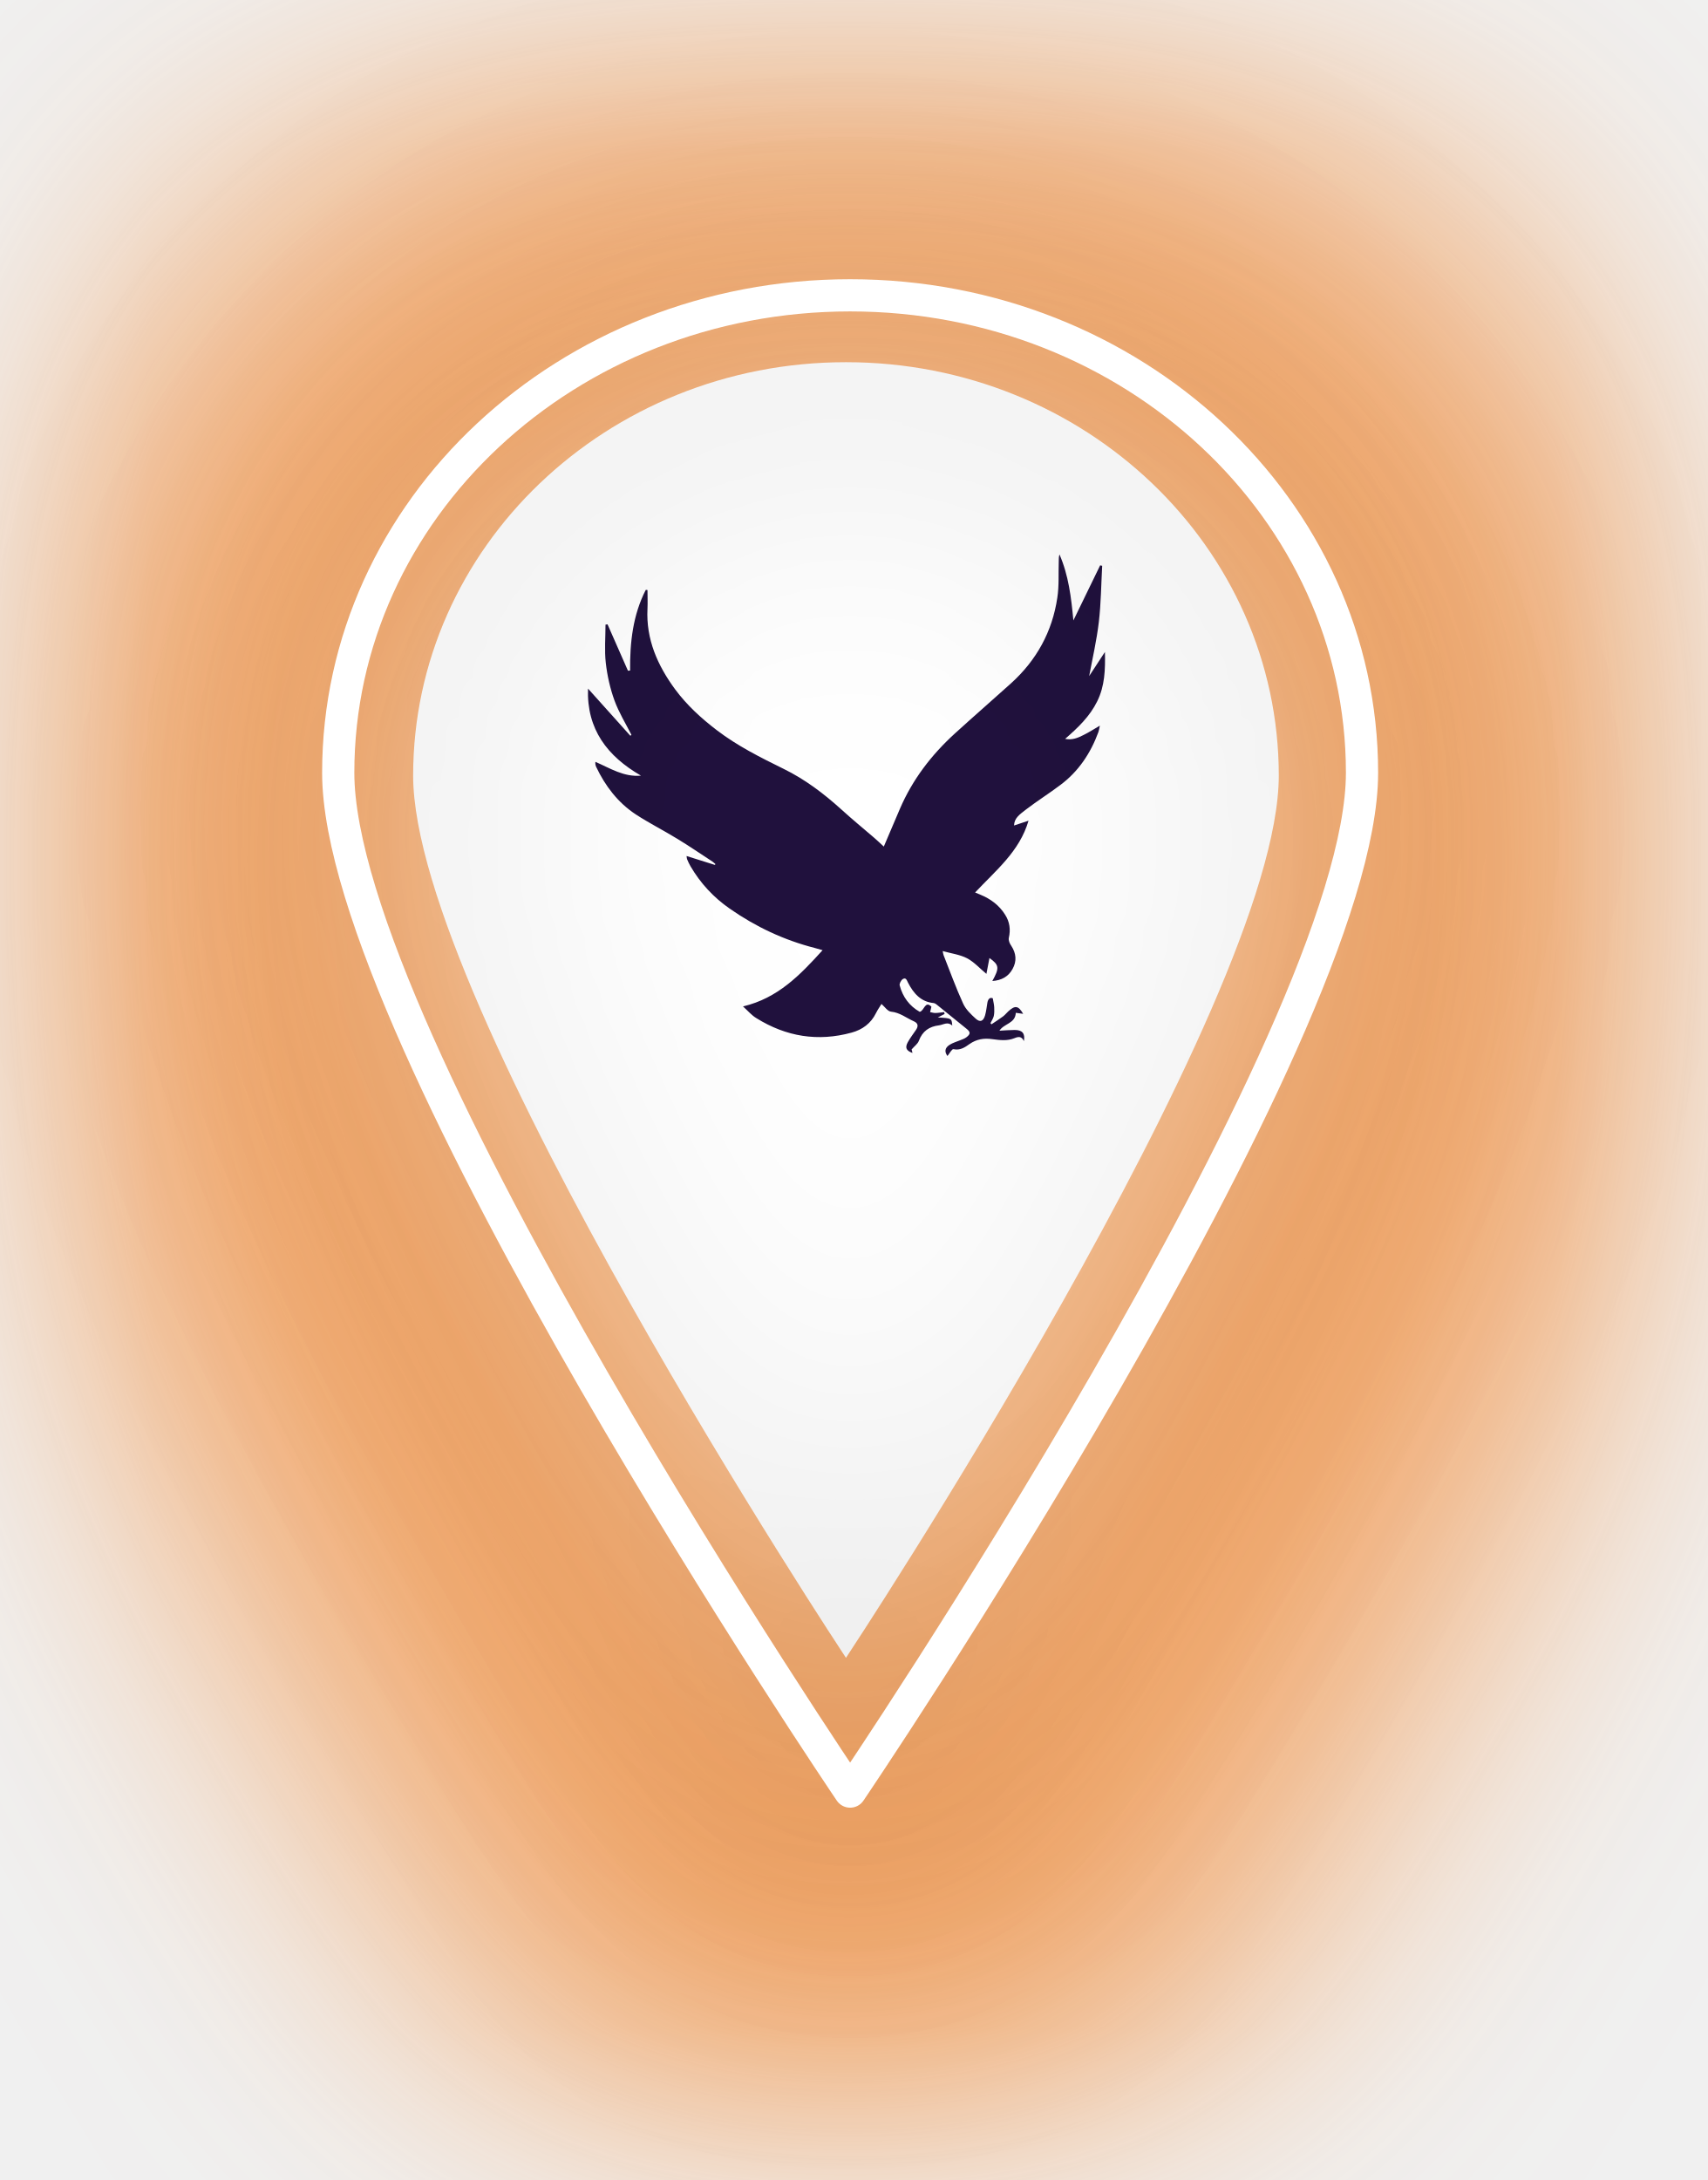
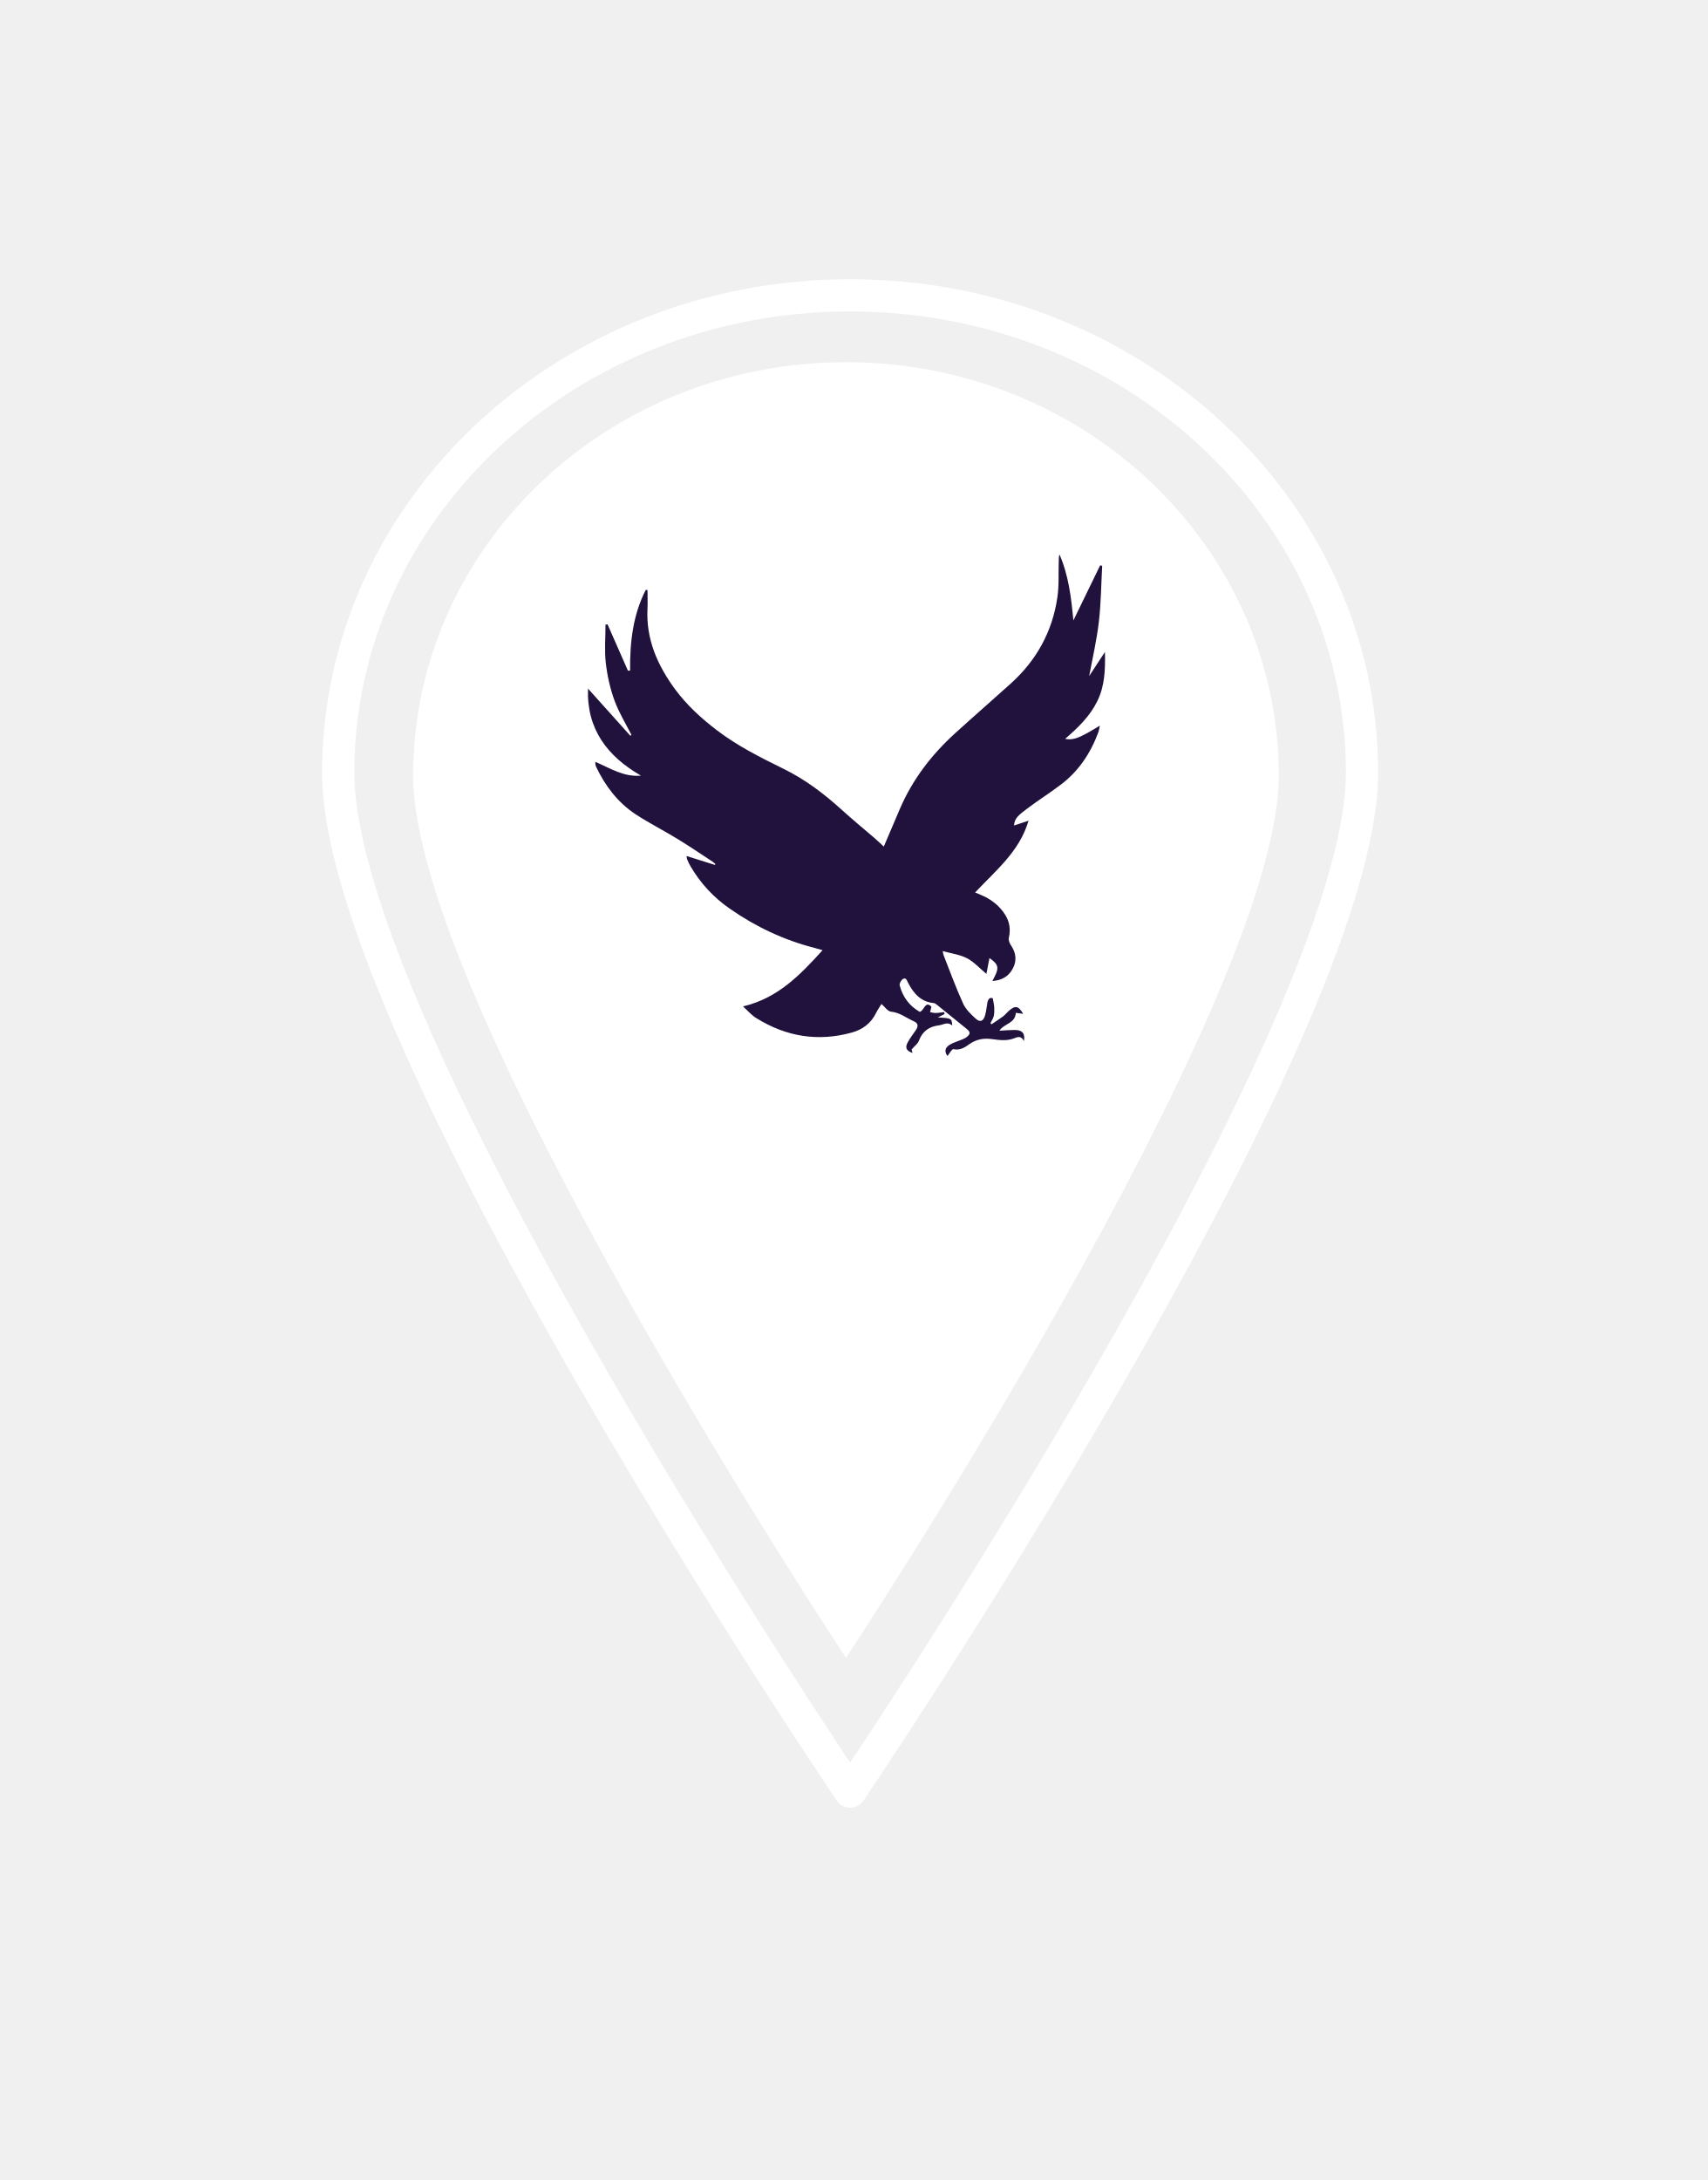
<svg xmlns="http://www.w3.org/2000/svg" width="159" height="203" viewBox="0 0 159 203" fill="none">
-   <g filter="url(#filter0_d_1_528)">
-     <g filter="url(#filter1_d_1_528)">
+   <g filter="url(#filter0_d_1_523)">
+     <g>
      <path d="M78.787 33.727C56.505 33.727 38.477 50.972 38.477 72.223C38.477 93.474 78.787 154.376 78.787 154.376C78.787 154.376 119.097 93.474 119.097 72.223C119.097 50.972 101.069 33.727 78.787 33.727Z" fill="white" />
    </g>
    <path d="M69.197 93.718C72.459 92.946 74.521 90.781 76.61 88.481C76.327 88.399 76.111 88.332 75.895 88.278C73.025 87.547 70.383 86.302 67.957 84.61C66.461 83.568 65.235 82.255 64.305 80.658C64.183 80.455 64.089 80.239 63.995 80.022C63.968 79.968 63.968 79.9 63.941 79.711C64.857 79.995 65.72 80.266 66.569 80.537C66.596 80.51 66.609 80.496 66.636 80.469C66.542 80.388 66.461 80.306 66.367 80.239C65.262 79.522 64.183 78.777 63.065 78.101C61.784 77.316 60.437 76.639 59.197 75.827C57.539 74.731 56.366 73.188 55.517 71.402C55.477 71.32 55.463 71.239 55.45 71.158C55.436 71.118 55.45 71.063 55.45 70.942C56.825 71.537 58.105 72.376 59.695 72.227C56.569 70.427 54.628 67.91 54.763 64.121C56.097 65.596 57.404 67.058 58.711 68.519C58.738 68.492 58.779 68.451 58.806 68.424C58.267 67.369 57.633 66.34 57.229 65.231C56.825 64.121 56.555 62.916 56.42 61.739C56.285 60.562 56.393 59.357 56.393 58.166C56.461 58.153 56.528 58.153 56.582 58.139C57.215 59.574 57.849 61.008 58.482 62.456C58.55 62.456 58.617 62.443 58.684 62.443C58.657 59.831 58.941 57.273 60.14 54.932C60.194 54.932 60.248 54.932 60.302 54.946C60.302 55.527 60.329 56.096 60.302 56.678C60.154 59.533 61.245 61.969 62.876 64.189C63.968 65.664 65.316 66.895 66.771 68.005C68.685 69.466 70.828 70.536 72.971 71.591C74.966 72.566 76.718 73.892 78.362 75.38C79.359 76.287 80.397 77.14 81.421 78.019C81.704 78.263 81.987 78.534 82.311 78.831C82.837 77.613 83.322 76.477 83.807 75.326C84.98 72.593 86.745 70.292 88.928 68.303C90.667 66.719 92.433 65.19 94.171 63.62C96.53 61.482 97.999 58.83 98.471 55.663C98.646 54.539 98.565 53.362 98.606 52.225C98.606 52.036 98.606 51.833 98.673 51.63C99.522 53.579 99.765 55.636 99.967 57.774C100.802 56.069 101.624 54.364 102.46 52.645C102.528 52.658 102.595 52.672 102.649 52.685C102.554 54.431 102.541 56.177 102.339 57.909C102.137 59.628 101.746 61.32 101.436 62.957C101.854 62.307 102.339 61.563 102.905 60.711C102.945 62.375 102.891 63.877 102.191 65.298C101.503 66.706 100.398 67.761 99.198 68.803C99.859 68.939 100.385 68.709 100.897 68.451C101.395 68.208 101.854 67.91 102.433 67.572C102.379 67.829 102.352 68.005 102.298 68.167C101.571 70.143 100.438 71.848 98.74 73.107C97.703 73.892 96.597 74.582 95.573 75.367C94.926 75.868 94.468 76.179 94.441 76.869C94.872 76.72 95.29 76.585 95.789 76.422C94.953 79.291 92.743 81.051 90.815 83.108C91.004 83.189 91.152 83.243 91.301 83.311C92.257 83.703 93.066 84.299 93.619 85.192C94.037 85.855 94.131 86.559 93.956 87.33C93.902 87.56 94.037 87.871 94.185 88.075C94.643 88.778 94.71 89.496 94.306 90.226C93.915 90.944 93.268 91.295 92.419 91.35C93.093 90.132 93.066 89.861 92.15 89.211C92.055 89.712 91.961 90.186 91.867 90.686C91.26 90.186 90.734 89.59 90.074 89.238C89.4 88.886 88.605 88.792 87.796 88.562C87.837 88.738 87.837 88.846 87.877 88.941C88.47 90.443 89.023 91.972 89.697 93.447C89.939 93.989 90.424 94.449 90.869 94.855C91.287 95.234 91.584 95.098 91.745 94.543C91.853 94.151 91.894 93.745 91.961 93.352C92.028 93.001 92.217 92.852 92.46 92.96C92.514 93.285 92.581 93.542 92.594 93.799C92.608 94.07 92.608 94.354 92.554 94.611C92.5 94.841 92.352 95.058 92.244 95.274C92.271 95.315 92.311 95.342 92.338 95.382C92.702 95.139 93.08 94.895 93.43 94.638C93.605 94.503 93.74 94.327 93.902 94.178C94.535 93.596 94.845 93.637 95.29 94.408C95.047 94.381 94.832 94.34 94.603 94.313C94.562 95.315 93.511 95.301 93.08 95.978C93.592 95.951 94.05 95.91 94.508 95.91C95.209 95.91 95.492 96.235 95.357 96.952C95.155 96.465 94.818 96.533 94.495 96.668C93.807 96.952 93.107 96.858 92.406 96.763C91.638 96.654 90.95 96.763 90.29 97.223C89.858 97.534 89.414 97.832 88.794 97.697C88.659 97.669 88.416 98.116 88.241 98.333C87.958 97.954 87.972 97.588 88.443 97.29C88.74 97.101 89.09 97.006 89.414 96.871C89.616 96.79 89.832 96.722 90.007 96.587C90.397 96.289 90.397 96.1 90.02 95.802C89.09 95.044 88.16 94.3 87.23 93.542C87.149 93.474 87.055 93.42 86.974 93.406C85.748 93.298 85.074 92.486 84.562 91.498C84.454 91.282 84.373 90.984 84.076 91.174C83.915 91.282 83.74 91.607 83.793 91.769C84.076 92.838 84.697 93.677 85.653 94.219C86.071 94.151 86.152 93.122 86.745 93.745C86.691 93.975 86.651 94.11 86.624 94.246C86.785 94.273 86.961 94.34 87.123 94.327C87.392 94.327 87.662 94.273 87.931 94.246C87.945 94.3 87.958 94.367 87.972 94.421C87.783 94.516 87.594 94.611 87.338 94.746C88.632 94.814 88.632 94.814 88.686 95.504C88.268 95.098 87.864 95.423 87.459 95.477C86.543 95.585 85.909 96.018 85.573 96.925C85.465 97.209 85.168 97.412 84.899 97.724C84.912 97.764 84.953 97.9 84.98 98.048C84.4 97.845 84.265 97.561 84.548 97.047C84.764 96.654 85.047 96.289 85.303 95.91C85.532 95.572 85.532 95.288 85.101 95.098C84.4 94.787 83.807 94.286 82.985 94.205C82.675 94.178 82.405 93.758 82.095 93.488C81.947 93.731 81.745 94.016 81.583 94.34C81.111 95.301 80.316 95.883 79.319 96.154C76.179 97.02 73.213 96.533 70.451 94.814C69.992 94.543 69.655 94.124 69.197 93.718Z" fill="#20113D" />
-     <g filter="url(#filter2_d_1_528)">
+     <g>
      <path d="M79.174 27.5C52.822 27.5 31.5 47.415 31.5 71.957C31.5 96.498 79.174 166.83 79.174 166.83C79.174 166.83 126.849 96.498 126.849 71.957C126.849 47.415 105.527 27.5 79.174 27.5Z" stroke="white" stroke-width="3" stroke-miterlimit="10" stroke-linejoin="round" />
    </g>
  </g>
  <defs>
-     <filter id="filter0_d_1_528" x="-0.826" y="-0.835" width="160" height="204" filterUnits="userSpaceOnUse" color-interpolation-filters="sRGB">
+     <filter x="-0.826" y="-0.835" width="160" height="204" filterUnits="userSpaceOnUse" color-interpolation-filters="sRGB">
      <feFlood flood-opacity="0" result="BackgroundImageFix" />
      <feColorMatrix in="SourceAlpha" type="matrix" values="0 0 0 0 0 0 0 0 0 0 0 0 0 0 0 0 0 0 127 0" result="hardAlpha" />
      <feOffset dy="4" />
      <feGaussianBlur stdDeviation="15" />
      <feColorMatrix type="matrix" values="0 0 0 0 0.961 0 0 0 0 0.502 0 0 0 0 0.129 0 0 0 0.7 0" />
      <feBlend mode="normal" in2="BackgroundImageFix" result="effect1_dropShadow_1_528" />
      <feBlend mode="normal" in="SourceGraphic" in2="effect1_dropShadow_1_528" result="shape" />
    </filter>
-     <filter id="filter1_d_1_528" x="8.477" y="7.727" width="140.62" height="180.648" filterUnits="userSpaceOnUse" color-interpolation-filters="sRGB">
+     <filter x="8.477" y="7.727" width="140.62" height="180.648" filterUnits="userSpaceOnUse" color-interpolation-filters="sRGB">
      <feFlood flood-opacity="0" result="BackgroundImageFix" />
      <feColorMatrix in="SourceAlpha" type="matrix" values="0 0 0 0 0 0 0 0 0 0 0 0 0 0 0 0 0 0 127 0" result="hardAlpha" />
      <feOffset dy="4" />
      <feGaussianBlur stdDeviation="15" />
      <feColorMatrix type="matrix" values="0 0 0 0 1 0 0 0 0 1 0 0 0 0 1 0 0 0 0.5 0" />
      <feBlend mode="normal" in2="BackgroundImageFix" result="effect1_dropShadow_1_528" />
      <feBlend mode="normal" in="SourceGraphic" in2="effect1_dropShadow_1_528" result="shape" />
    </filter>
-     <filter id="filter2_d_1_528" x="0" y="0" width="158.349" height="202.33" filterUnits="userSpaceOnUse" color-interpolation-filters="sRGB">
+     <filter x="0" y="0" width="158.349" height="202.33" filterUnits="userSpaceOnUse" color-interpolation-filters="sRGB">
      <feFlood flood-opacity="0" result="BackgroundImageFix" />
      <feColorMatrix in="SourceAlpha" type="matrix" values="0 0 0 0 0 0 0 0 0 0 0 0 0 0 0 0 0 0 127 0" result="hardAlpha" />
      <feOffset dy="4" />
      <feGaussianBlur stdDeviation="15" />
      <feColorMatrix type="matrix" values="0 0 0 0 0 0 0 0 0 0 0 0 0 0 0 0 0 0 0.5 0" />
      <feBlend mode="normal" in2="BackgroundImageFix" result="effect1_dropShadow_1_528" />
      <feBlend mode="normal" in="SourceGraphic" in2="effect1_dropShadow_1_528" result="shape" />
    </filter>
  </defs>
</svg>
